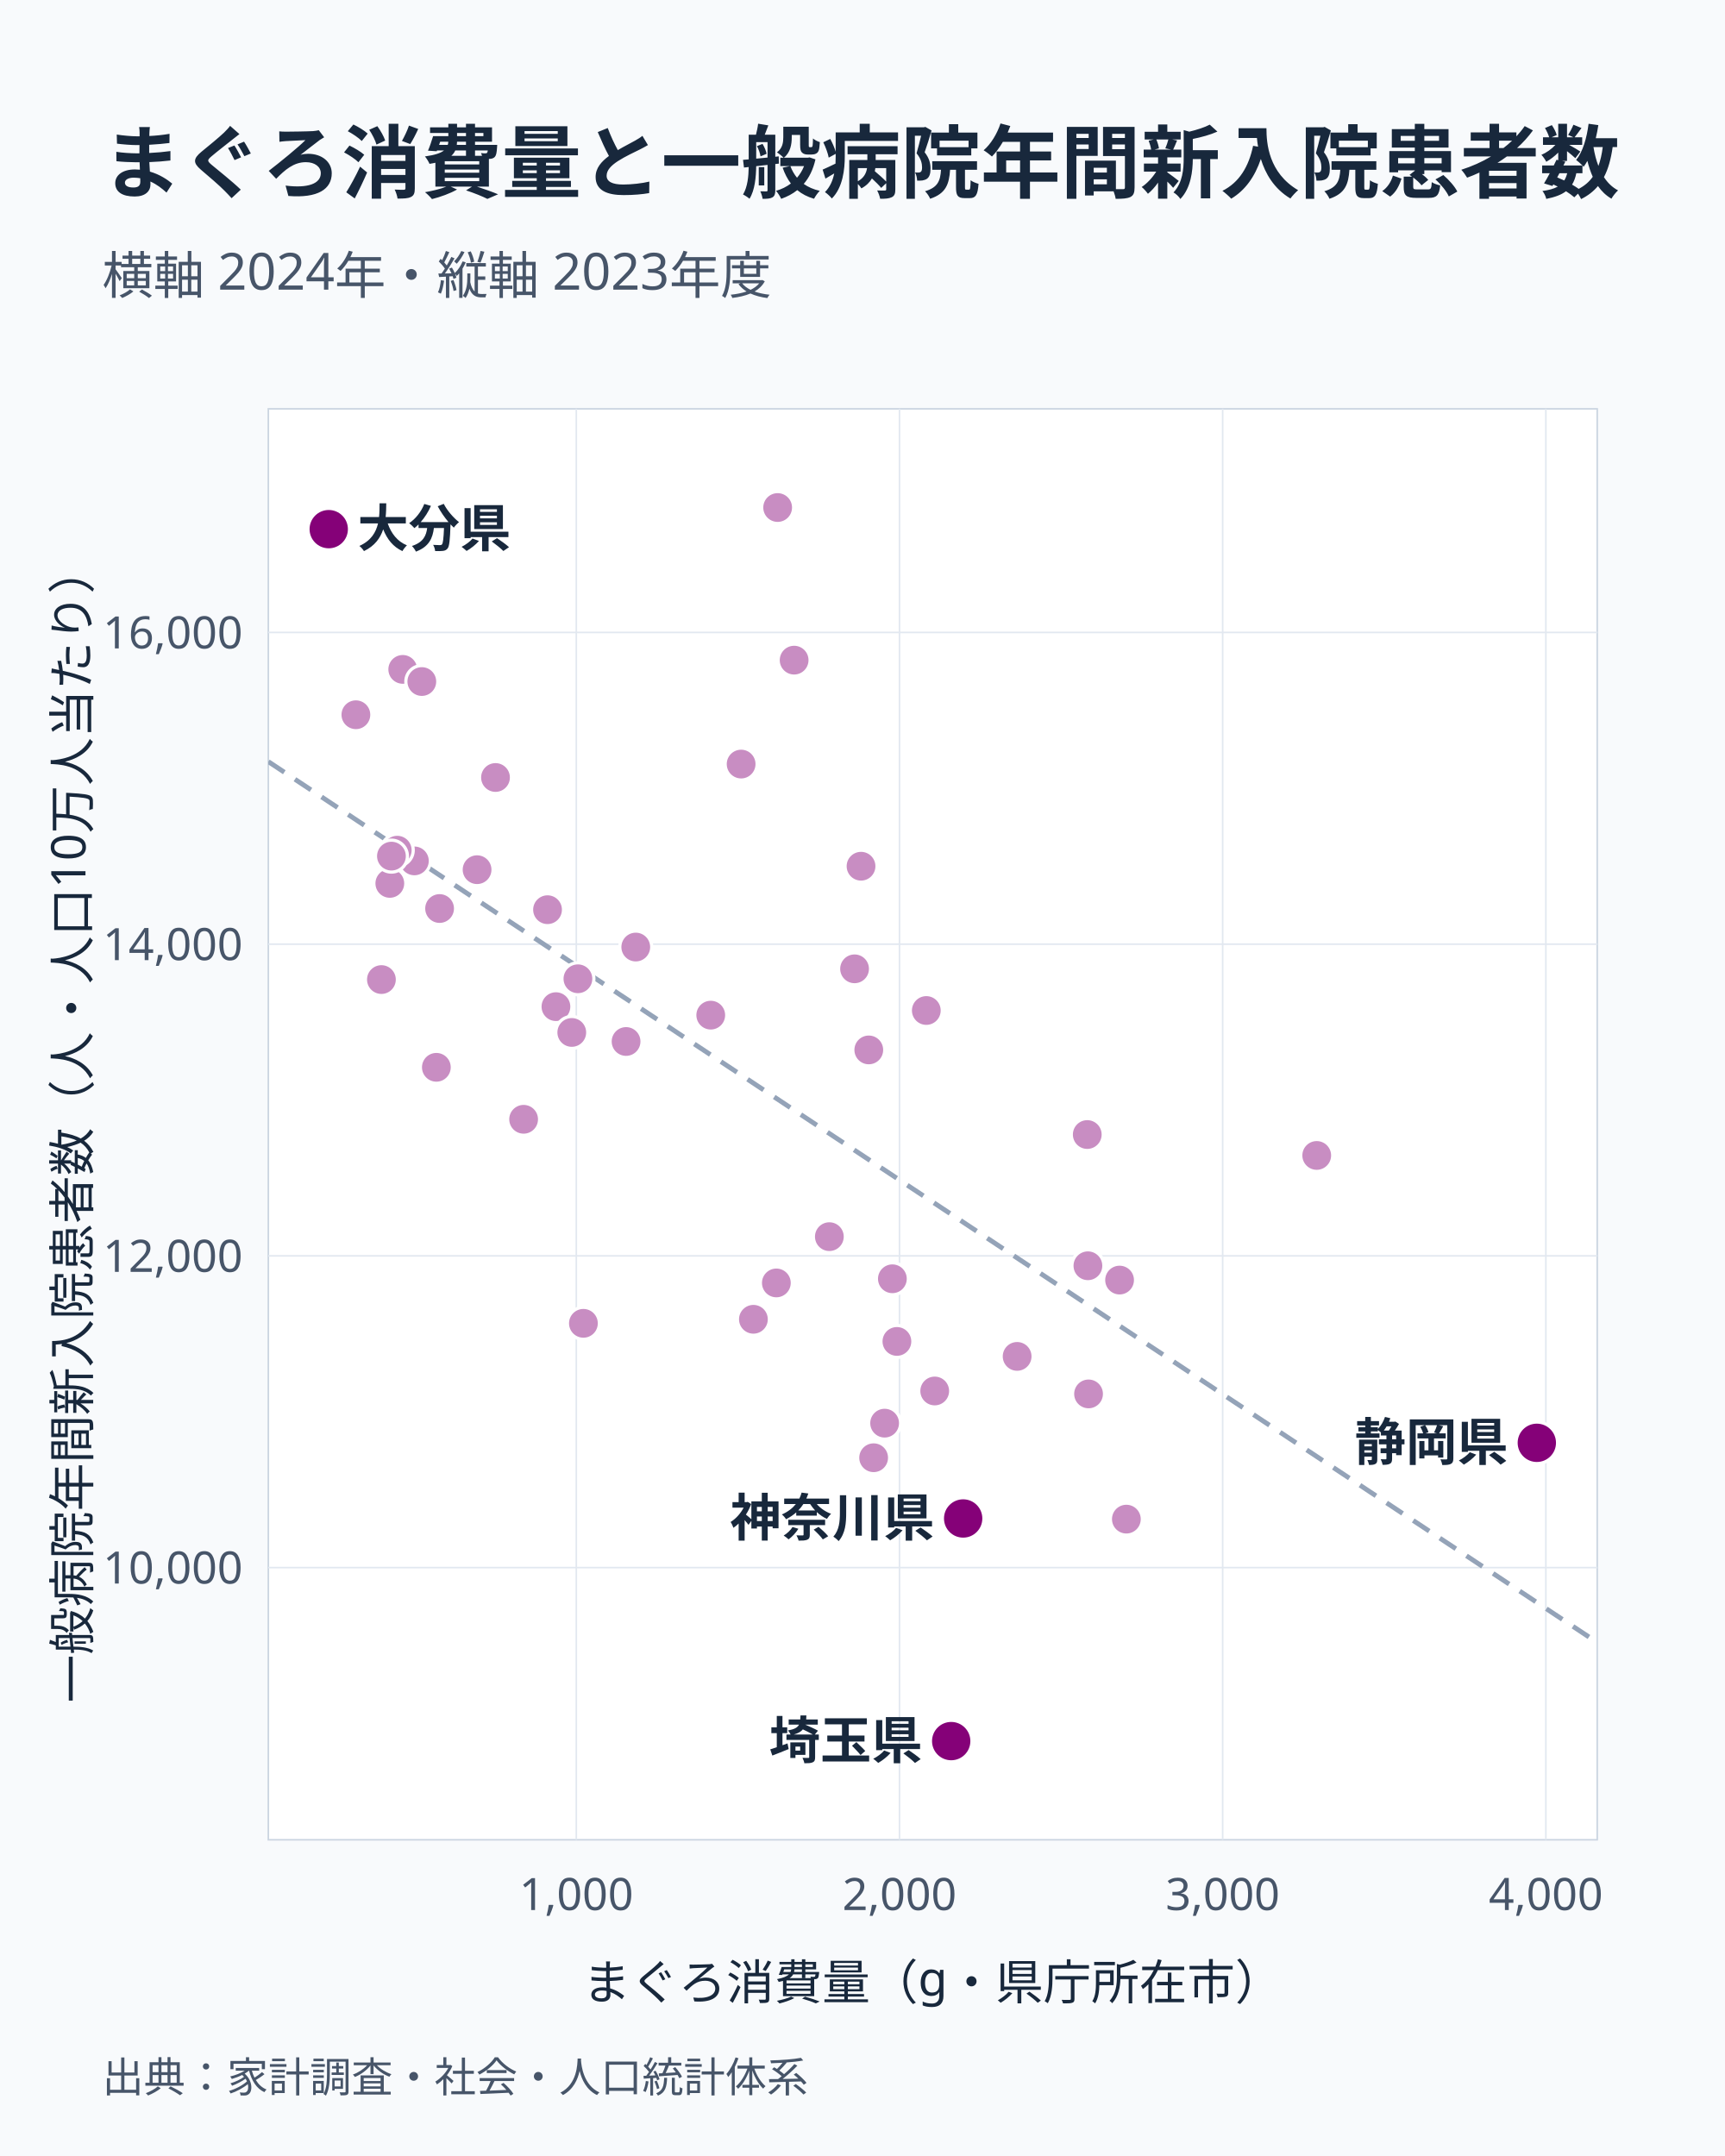
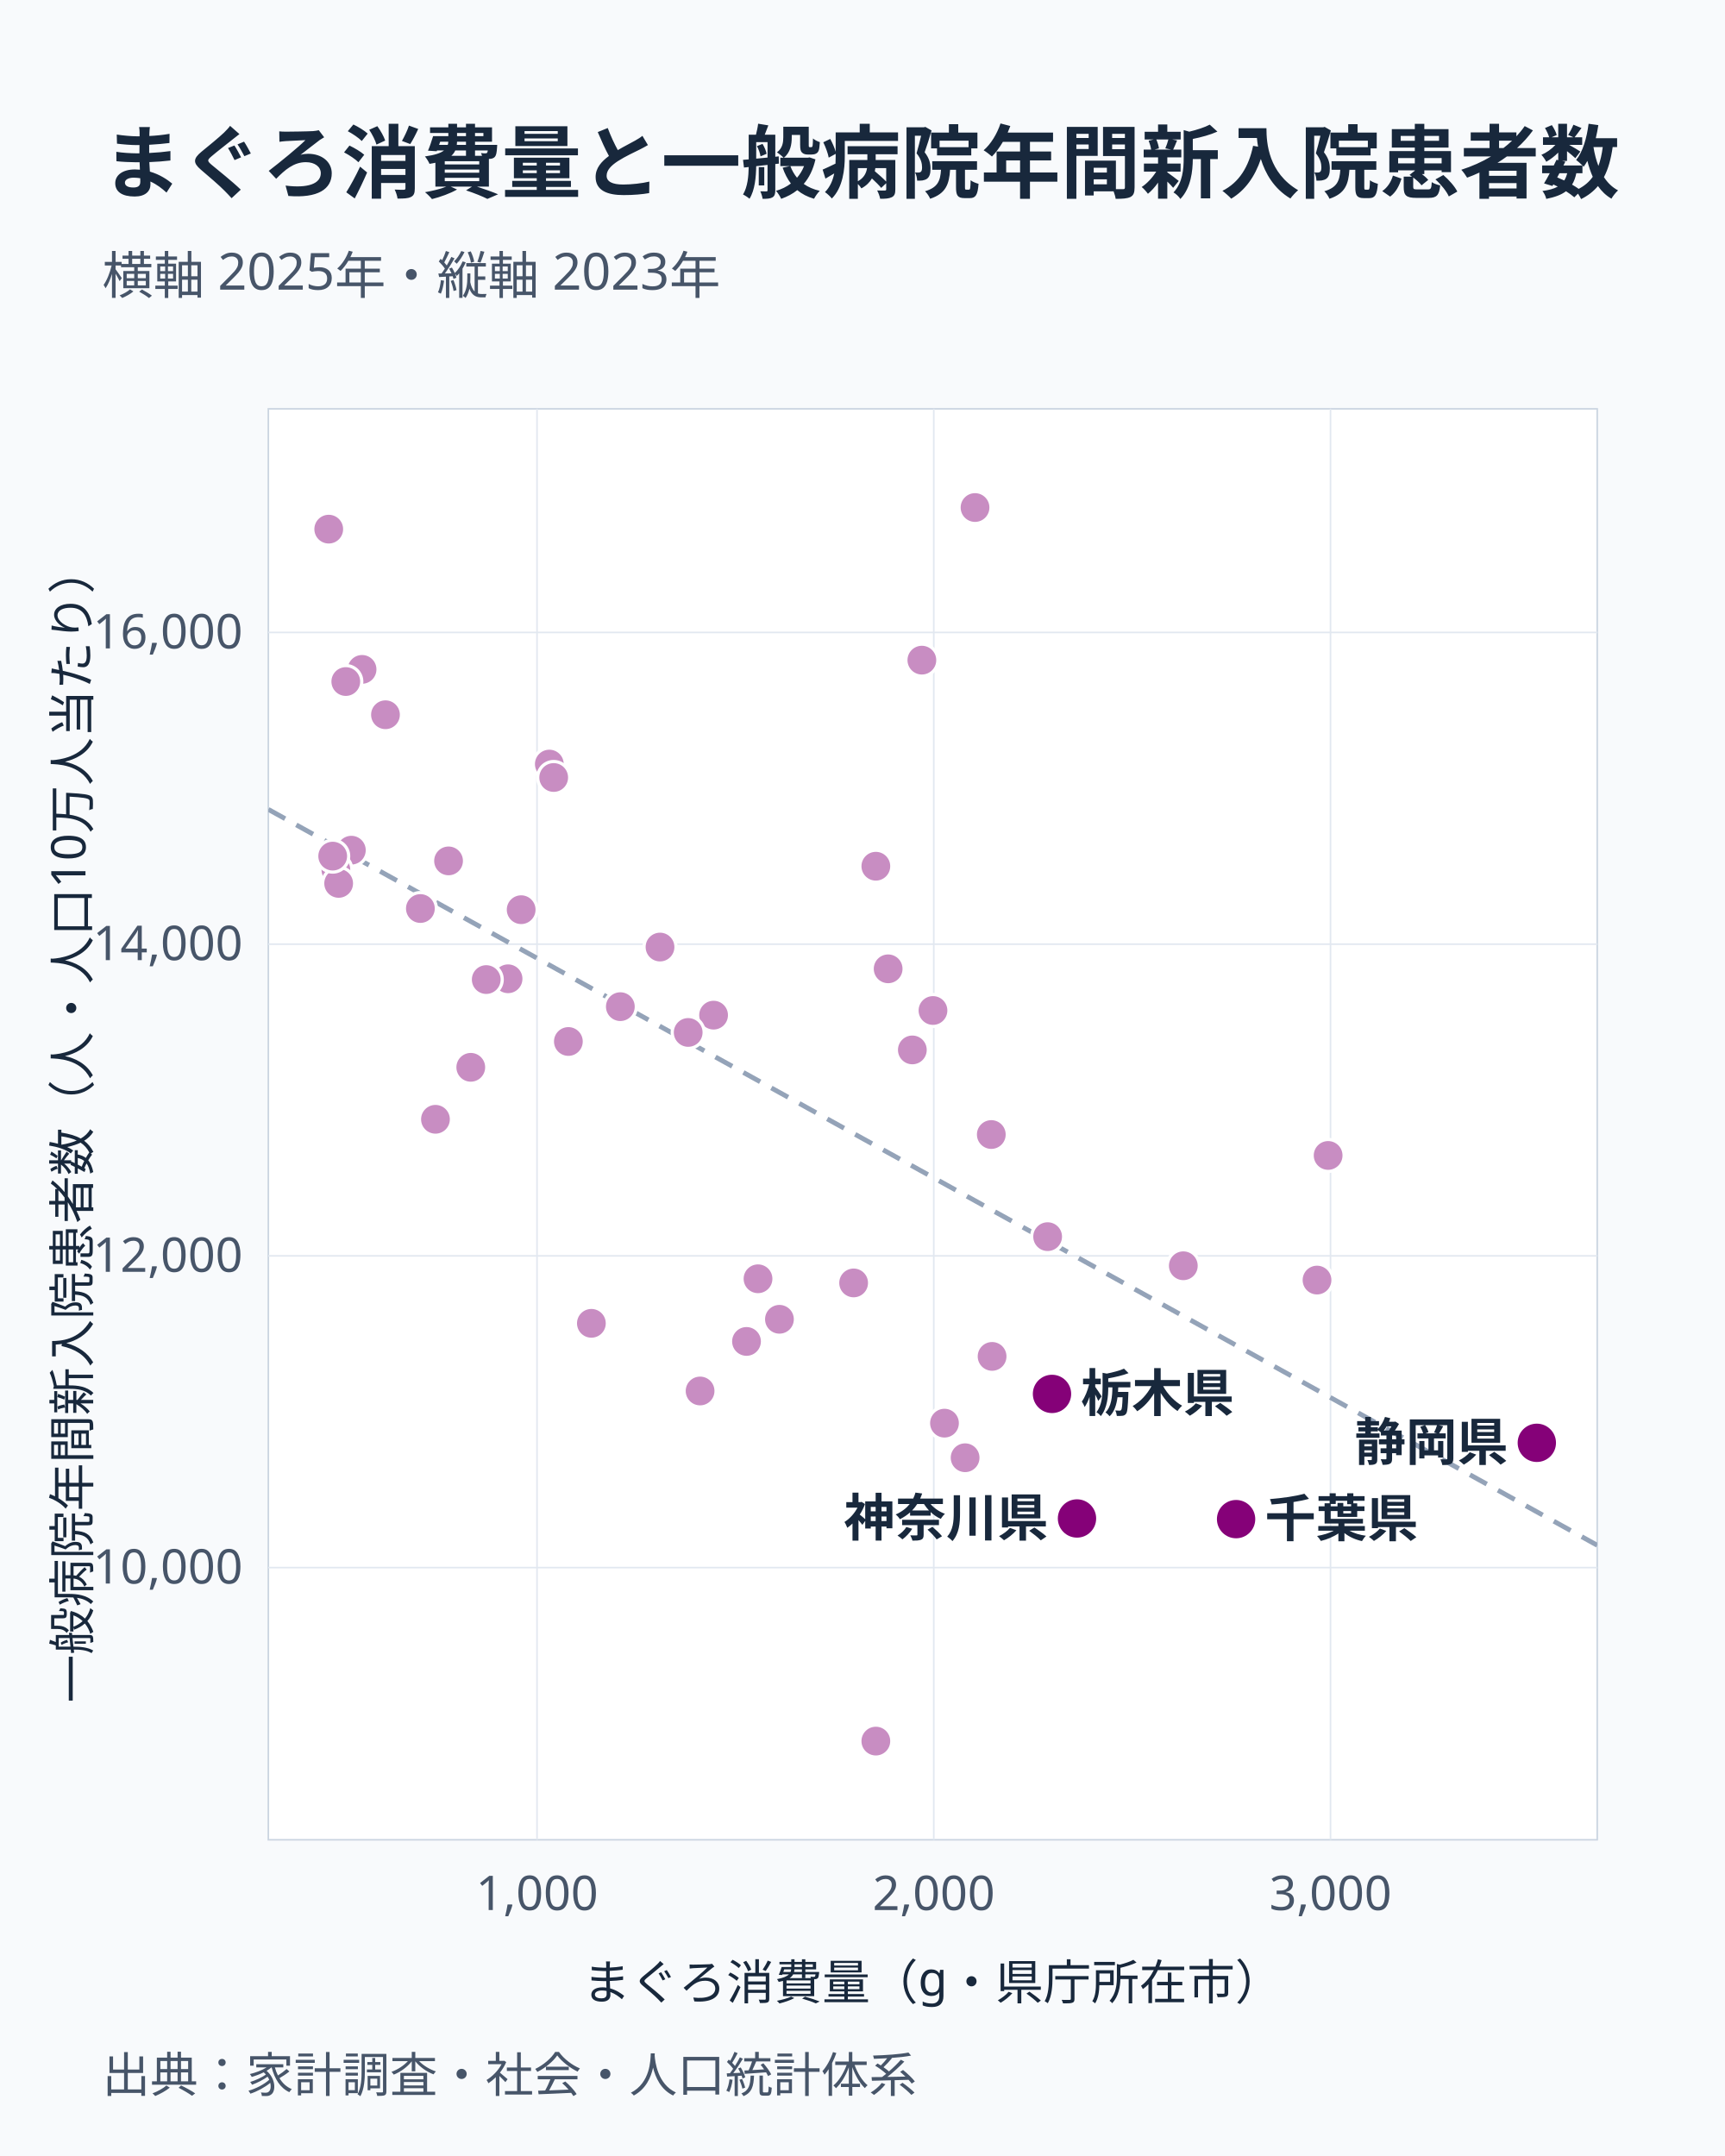
<svg xmlns="http://www.w3.org/2000/svg" width="1080" height="1350" viewBox="0 0 1080 1350" role="img" aria-label="まぐろ消費量と一般病院年間新入院患者数・全47都道府県" data-theme="light" data-image-template="scatter" data-points="47">
  <rect width="1080" height="1350" fill="#F8FAFC" />
  <g font-family="'Noto Sans JP','Hiragino Kaku Gothic ProN','Yu Gothic',Meiryo,sans-serif" fill="#18283C">
    <text x="64" y="120" font-size="50" font-weight="700">まぐろ消費量と一般病院年間新入院患者数</text>
-     <text x="64" y="184" font-size="32" fill="#475569">横軸 2024年・縦軸 2023年度</text>
+     <text x="64" y="184" font-size="32" fill="#475569">横軸 2025年・縦軸 2023年</text>
    <defs>
      <clipPath id="scatter-plot">
        <rect x="168" y="256" width="832" height="896" />
      </clipPath>
    </defs>
    <rect x="168" y="256" width="832" height="896" fill="#FFFFFF" stroke="#CBD5E1" />
-     <line x1="360.814" x2="360.814" y1="256" y2="1152" stroke="#E2E8F0" />
-     <text x="360.814" y="1196" text-anchor="middle" font-size="28" fill="#475569">1,000</text>
-     <line x1="563.159" x2="563.159" y1="256" y2="1152" stroke="#E2E8F0" />
-     <text x="563.159" y="1196" text-anchor="middle" font-size="28" fill="#475569">2,000</text>
-     <line x1="765.503" x2="765.503" y1="256" y2="1152" stroke="#E2E8F0" />
-     <text x="765.503" y="1196" text-anchor="middle" font-size="28" fill="#475569">3,000</text>
-     <line x1="967.847" x2="967.847" y1="256" y2="1152" stroke="#E2E8F0" />
-     <text x="967.847" y="1196" text-anchor="middle" font-size="28" fill="#475569">4,000</text>
+     <line x1="336.226" x2="336.226" y1="256" y2="1152" stroke="#E2E8F0" />
+     <text x="336.226" y="1196" text-anchor="middle" font-size="30" fill="#475569">1,000</text>
+     <line x1="584.621" x2="584.621" y1="256" y2="1152" stroke="#E2E8F0" />
+     <text x="584.621" y="1196" text-anchor="middle" font-size="30" fill="#475569">2,000</text>
+     <line x1="833.016" x2="833.016" y1="256" y2="1152" stroke="#E2E8F0" />
+     <text x="833.016" y="1196" text-anchor="middle" font-size="30" fill="#475569">3,000</text>
    <line x1="168" x2="1000" y1="981.557" y2="981.557" stroke="#E2E8F0" />
-     <text x="152" y="991.557" text-anchor="end" font-size="28" fill="#475569">10,000</text>
+     <text x="152" y="991.557" text-anchor="end" font-size="30" fill="#475569">10,000</text>
    <line x1="168" x2="1000" y1="786.373" y2="786.373" stroke="#E2E8F0" />
-     <text x="152" y="796.373" text-anchor="end" font-size="28" fill="#475569">12,000</text>
+     <text x="152" y="796.373" text-anchor="end" font-size="30" fill="#475569">12,000</text>
    <line x1="168" x2="1000" y1="591.188" y2="591.188" stroke="#E2E8F0" />
-     <text x="152" y="601.188" text-anchor="end" font-size="28" fill="#475569">14,000</text>
+     <text x="152" y="601.188" text-anchor="end" font-size="30" fill="#475569">14,000</text>
    <line x1="168" x2="1000" y1="396.004" y2="396.004" stroke="#E2E8F0" />
-     <text x="152" y="406.004" text-anchor="end" font-size="28" fill="#475569">16,000</text>
-     <line x1="168" x2="1000" y1="476.905" y2="1028.443" stroke="#94A3B8" stroke-width="3" stroke-dasharray="12 8" clip-path="url(#scatter-plot)" />
-     <circle data-pref="01000" cx="497.194" cy="413.355" r="10" fill="#c88dc2" stroke="#FFFFFF" stroke-width="2" />
-     <circle data-pref="02000" cx="486.065" cy="803.315" r="10" fill="#c88dc2" stroke="#FFFFFF" stroke-width="2" />
-     <circle data-pref="03000" cx="558.707" cy="800.719" r="10" fill="#c88dc2" stroke="#FFFFFF" stroke-width="2" />
-     <circle data-pref="04000" cx="519.25" cy="774.34" r="10" fill="#c88dc2" stroke="#FFFFFF" stroke-width="2" />
-     <circle data-pref="05000" cx="535.033" cy="606.637" r="10" fill="#c88dc2" stroke="#FFFFFF" stroke-width="2" />
-     <circle data-pref="06000" cx="543.936" cy="657.414" r="10" fill="#c88dc2" stroke="#FFFFFF" stroke-width="2" />
-     <circle data-pref="07000" cx="681.125" cy="792.57" r="10" fill="#c88dc2" stroke="#FFFFFF" stroke-width="2" />
-     <circle data-pref="08000" cx="546.971" cy="912.774" r="10" fill="#c88dc2" stroke="#FFFFFF" stroke-width="2" />
-     <circle data-pref="09000" cx="681.53" cy="872.81" r="10" fill="#c88dc2" stroke="#FFFFFF" stroke-width="2" />
-     <circle data-pref="10000" cx="824.385" cy="723.494" r="10" fill="#c88dc2" stroke="#FFFFFF" stroke-width="2" />
-     <circle data-pref="12000" cx="705.204" cy="951.216" r="10" fill="#c88dc2" stroke="#FFFFFF" stroke-width="2" />
-     <circle data-pref="13000" cx="636.812" cy="849.32" r="10" fill="#c88dc2" stroke="#FFFFFF" stroke-width="2" />
-     <circle data-pref="15000" cx="471.699" cy="826.083" r="10" fill="#c88dc2" stroke="#FFFFFF" stroke-width="2" />
-     <circle data-pref="16000" cx="539.08" cy="542.392" r="10" fill="#c88dc2" stroke="#FFFFFF" stroke-width="2" />
-     <circle data-pref="17000" cx="361.826" cy="612.873" r="10" fill="#c88dc2" stroke="#FFFFFF" stroke-width="2" />
-     <circle data-pref="18000" cx="342.805" cy="569.611" r="10" fill="#c88dc2" stroke="#FFFFFF" stroke-width="2" />
-     <circle data-pref="19000" cx="700.955" cy="801.529" r="10" fill="#c88dc2" stroke="#FFFFFF" stroke-width="2" />
-     <circle data-pref="20000" cx="579.953" cy="632.733" r="10" fill="#c88dc2" stroke="#FFFFFF" stroke-width="2" />
-     <circle data-pref="21000" cx="553.851" cy="891.119" r="10" fill="#c88dc2" stroke="#FFFFFF" stroke-width="2" />
-     <circle data-pref="23000" cx="585.214" cy="870.976" r="10" fill="#c88dc2" stroke="#FFFFFF" stroke-width="2" />
-     <circle data-pref="24000" cx="561.54" cy="839.951" r="10" fill="#c88dc2" stroke="#FFFFFF" stroke-width="2" />
-     <circle data-pref="25000" cx="365.266" cy="828.611" r="10" fill="#c88dc2" stroke="#FFFFFF" stroke-width="2" />
-     <circle data-pref="26000" cx="348.066" cy="630.323" r="10" fill="#c88dc2" stroke="#FFFFFF" stroke-width="2" />
-     <circle data-pref="27000" cx="444.989" cy="635.641" r="10" fill="#c88dc2" stroke="#FFFFFF" stroke-width="2" />
-     <circle data-pref="28000" cx="327.832" cy="700.853" r="10" fill="#c88dc2" stroke="#FFFFFF" stroke-width="2" />
-     <circle data-pref="29000" cx="391.975" cy="652.135" r="10" fill="#c88dc2" stroke="#FFFFFF" stroke-width="2" />
-     <circle data-pref="30000" cx="398.045" cy="593.003" r="10" fill="#c88dc2" stroke="#FFFFFF" stroke-width="2" />
-     <circle data-pref="31000" cx="252.155" cy="419.143" r="10" fill="#c88dc2" stroke="#FFFFFF" stroke-width="2" />
-     <circle data-pref="32000" cx="264.093" cy="426.755" r="10" fill="#c88dc2" stroke="#FFFFFF" stroke-width="2" />
-     <circle data-pref="33000" cx="259.439" cy="539.054" r="10" fill="#c88dc2" stroke="#FFFFFF" stroke-width="2" />
-     <circle data-pref="34000" cx="273.199" cy="668.306" r="10" fill="#c88dc2" stroke="#FFFFFF" stroke-width="2" />
-     <circle data-pref="35000" cx="248.715" cy="532.35" r="10" fill="#c88dc2" stroke="#FFFFFF" stroke-width="2" />
-     <circle data-pref="36000" cx="464.01" cy="478.43" r="10" fill="#c88dc2" stroke="#FFFFFF" stroke-width="2" />
-     <circle data-pref="37000" cx="275.222" cy="568.879" r="10" fill="#c88dc2" stroke="#FFFFFF" stroke-width="2" />
-     <circle data-pref="38000" cx="298.694" cy="544.559" r="10" fill="#c88dc2" stroke="#FFFFFF" stroke-width="2" />
-     <circle data-pref="39000" cx="486.875" cy="317.793" r="10" fill="#c88dc2" stroke="#FFFFFF" stroke-width="2" />
-     <circle data-pref="40000" cx="244.061" cy="553.147" r="10" fill="#c88dc2" stroke="#FFFFFF" stroke-width="2" />
-     <circle data-pref="41000" cx="238.8" cy="613.361" r="10" fill="#c88dc2" stroke="#FFFFFF" stroke-width="2" />
-     <circle data-pref="42000" cx="222.815" cy="447.542" r="10" fill="#c88dc2" stroke="#FFFFFF" stroke-width="2" />
-     <circle data-pref="43000" cx="245.073" cy="536.068" r="10" fill="#c88dc2" stroke="#FFFFFF" stroke-width="2" />
-     <circle data-pref="45000" cx="357.981" cy="646.474" r="10" fill="#c88dc2" stroke="#FFFFFF" stroke-width="2" />
-     <circle data-pref="46000" cx="310.228" cy="486.833" r="10" fill="#c88dc2" stroke="#FFFFFF" stroke-width="2" />
-     <circle data-pref="47000" cx="680.721" cy="710.397" r="10" fill="#c88dc2" stroke="#FFFFFF" stroke-width="2" />
+     <text x="152" y="406.004" text-anchor="end" font-size="30" fill="#475569">16,000</text>
+     <line x1="168" x2="1000" y1="506.815" y2="967.577" stroke="#94A3B8" stroke-width="3" stroke-dasharray="12 8" clip-path="url(#scatter-plot)" />
+     <circle data-pref="01000" cx="577.169" cy="413.355" r="10" fill="#c88dc2" stroke="#FFFFFF" stroke-width="2" />
+     <circle data-pref="02000" cx="534.445" cy="803.315" r="10" fill="#c88dc2" stroke="#FFFFFF" stroke-width="2" />
+     <circle data-pref="03000" cx="474.582" cy="800.719" r="10" fill="#c88dc2" stroke="#FFFFFF" stroke-width="2" />
+     <circle data-pref="04000" cx="655.91" cy="774.34" r="10" fill="#c88dc2" stroke="#FFFFFF" stroke-width="2" />
+     <circle data-pref="05000" cx="556.056" cy="606.637" r="10" fill="#c88dc2" stroke="#FFFFFF" stroke-width="2" />
+     <circle data-pref="06000" cx="571.208" cy="657.414" r="10" fill="#c88dc2" stroke="#FFFFFF" stroke-width="2" />
+     <circle data-pref="07000" cx="740.862" cy="792.57" r="10" fill="#c88dc2" stroke="#FFFFFF" stroke-width="2" />
+     <circle data-pref="08000" cx="604.244" cy="912.774" r="10" fill="#c88dc2" stroke="#FFFFFF" stroke-width="2" />
+     <circle data-pref="10000" cx="831.526" cy="723.494" r="10" fill="#c88dc2" stroke="#FFFFFF" stroke-width="2" />
+     <circle data-pref="11000" cx="548.355" cy="1090.207" r="10" fill="#c88dc2" stroke="#FFFFFF" stroke-width="2" />
+     <circle data-pref="13000" cx="621.135" cy="849.32" r="10" fill="#c88dc2" stroke="#FFFFFF" stroke-width="2" />
+     <circle data-pref="15000" cx="487.995" cy="826.083" r="10" fill="#c88dc2" stroke="#FFFFFF" stroke-width="2" />
+     <circle data-pref="16000" cx="548.355" cy="542.392" r="10" fill="#c88dc2" stroke="#FFFFFF" stroke-width="2" />
+     <circle data-pref="17000" cx="318.093" cy="612.873" r="10" fill="#c88dc2" stroke="#FFFFFF" stroke-width="2" />
+     <circle data-pref="18000" cx="326.29" cy="569.611" r="10" fill="#c88dc2" stroke="#FFFFFF" stroke-width="2" />
+     <circle data-pref="19000" cx="824.571" cy="801.529" r="10" fill="#c88dc2" stroke="#FFFFFF" stroke-width="2" />
+     <circle data-pref="20000" cx="584.124" cy="632.733" r="10" fill="#c88dc2" stroke="#FFFFFF" stroke-width="2" />
+     <circle data-pref="21000" cx="591.328" cy="891.119" r="10" fill="#c88dc2" stroke="#FFFFFF" stroke-width="2" />
+     <circle data-pref="23000" cx="438.316" cy="870.976" r="10" fill="#c88dc2" stroke="#FFFFFF" stroke-width="2" />
+     <circle data-pref="24000" cx="467.378" cy="839.951" r="10" fill="#c88dc2" stroke="#FFFFFF" stroke-width="2" />
+     <circle data-pref="25000" cx="370.256" cy="828.611" r="10" fill="#c88dc2" stroke="#FFFFFF" stroke-width="2" />
+     <circle data-pref="26000" cx="388.389" cy="630.323" r="10" fill="#c88dc2" stroke="#FFFFFF" stroke-width="2" />
+     <circle data-pref="27000" cx="446.762" cy="635.641" r="10" fill="#c88dc2" stroke="#FFFFFF" stroke-width="2" />
+     <circle data-pref="28000" cx="272.637" cy="700.853" r="10" fill="#c88dc2" stroke="#FFFFFF" stroke-width="2" />
+     <circle data-pref="29000" cx="355.849" cy="652.135" r="10" fill="#c88dc2" stroke="#FFFFFF" stroke-width="2" />
+     <circle data-pref="30000" cx="413.228" cy="593.003" r="10" fill="#c88dc2" stroke="#FFFFFF" stroke-width="2" />
+     <circle data-pref="31000" cx="226.683" cy="419.143" r="10" fill="#c88dc2" stroke="#FFFFFF" stroke-width="2" />
+     <circle data-pref="32000" cx="216.499" cy="426.755" r="10" fill="#c88dc2" stroke="#FFFFFF" stroke-width="2" />
+     <circle data-pref="33000" cx="280.834" cy="539.054" r="10" fill="#c88dc2" stroke="#FFFFFF" stroke-width="2" />
+     <circle data-pref="34000" cx="294.744" cy="668.306" r="10" fill="#c88dc2" stroke="#FFFFFF" stroke-width="2" />
+     <circle data-pref="35000" cx="219.977" cy="532.35" r="10" fill="#c88dc2" stroke="#FFFFFF" stroke-width="2" />
+     <circle data-pref="36000" cx="343.926" cy="478.43" r="10" fill="#c88dc2" stroke="#FFFFFF" stroke-width="2" />
+     <circle data-pref="37000" cx="263.197" cy="568.879" r="10" fill="#c88dc2" stroke="#FFFFFF" stroke-width="2" />
+     <circle data-pref="38000" cx="210.289" cy="544.559" r="10" fill="#c88dc2" stroke="#FFFFFF" stroke-width="2" />
+     <circle data-pref="39000" cx="610.454" cy="317.793" r="10" fill="#c88dc2" stroke="#FFFFFF" stroke-width="2" />
+     <circle data-pref="40000" cx="212.028" cy="553.147" r="10" fill="#c88dc2" stroke="#FFFFFF" stroke-width="2" />
+     <circle data-pref="41000" cx="304.431" cy="613.361" r="10" fill="#c88dc2" stroke="#FFFFFF" stroke-width="2" />
+     <circle data-pref="42000" cx="241.339" cy="447.542" r="10" fill="#c88dc2" stroke="#FFFFFF" stroke-width="2" />
+     <circle data-pref="43000" cx="208.302" cy="536.068" r="10" fill="#c88dc2" stroke="#FFFFFF" stroke-width="2" />
+     <circle data-pref="44000" cx="205.818" cy="331.329" r="10" fill="#c88dc2" stroke="#FFFFFF" stroke-width="2" />
+     <circle data-pref="45000" cx="430.864" cy="646.474" r="10" fill="#c88dc2" stroke="#FFFFFF" stroke-width="2" />
+     <circle data-pref="46000" cx="346.658" cy="486.833" r="10" fill="#c88dc2" stroke="#FFFFFF" stroke-width="2" />
+     <circle data-pref="47000" cx="620.638" cy="710.397" r="10" fill="#c88dc2" stroke="#FFFFFF" stroke-width="2" />
    <circle data-pref="22000" cx="962.182" cy="903.435" r="13" fill="#850178" stroke="#FFFFFF" stroke-width="2" />
-     <circle data-pref="14000" cx="603.02" cy="950.806" r="13" fill="#850178" stroke="#FFFFFF" stroke-width="2" />
-     <circle data-pref="11000" cx="595.534" cy="1090.207" r="13" fill="#850178" stroke="#FFFFFF" stroke-width="2" />
-     <circle data-pref="44000" cx="205.818" cy="331.329" r="13" fill="#850178" stroke="#FFFFFF" stroke-width="2" />
+     <circle data-pref="09000" cx="658.643" cy="872.81" r="13" fill="#850178" stroke="#FFFFFF" stroke-width="2" />
+     <circle data-pref="14000" cx="674.292" cy="950.806" r="13" fill="#850178" stroke="#FFFFFF" stroke-width="2" />
+     <circle data-pref="12000" cx="773.898" cy="951.216" r="13" fill="#850178" stroke="#FFFFFF" stroke-width="2" />
    <text x="944.182" y="914.435" text-anchor="end" font-size="32" font-weight="700">静岡県</text>
-     <text x="585.02" y="961.806" text-anchor="end" font-size="32" font-weight="700">神奈川県</text>
-     <text x="577.534" y="1101.207" text-anchor="end" font-size="32" font-weight="700">埼玉県</text>
-     <text x="223.818" y="342.329" text-anchor="start" font-size="32" font-weight="700">大分県</text>
+     <text x="676.643" y="883.81" text-anchor="start" font-size="32" font-weight="700">栃木県</text>
+     <text x="656.292" y="961.806" text-anchor="end" font-size="32" font-weight="700">神奈川県</text>
+     <text x="791.898" y="962.216" text-anchor="start" font-size="32" font-weight="700">千葉県</text>
    <text x="584" y="1252" text-anchor="middle" font-size="30">まぐろ消費量（g・県庁所在市）</text>
    <text x="56" y="704" text-anchor="middle" font-size="30" transform="rotate(-90 56 704)">一般病院年間新入院患者数（人・人口10万人当たり）</text>
-     <text x="64" y="1310" font-size="26" fill="#475569">出典：家計調査・社会・人口統計体系</text>
+     <text x="64" y="1310" font-size="30" fill="#475569">出典：家計調査・社会・人口統計体系</text>
  </g>
</svg>
